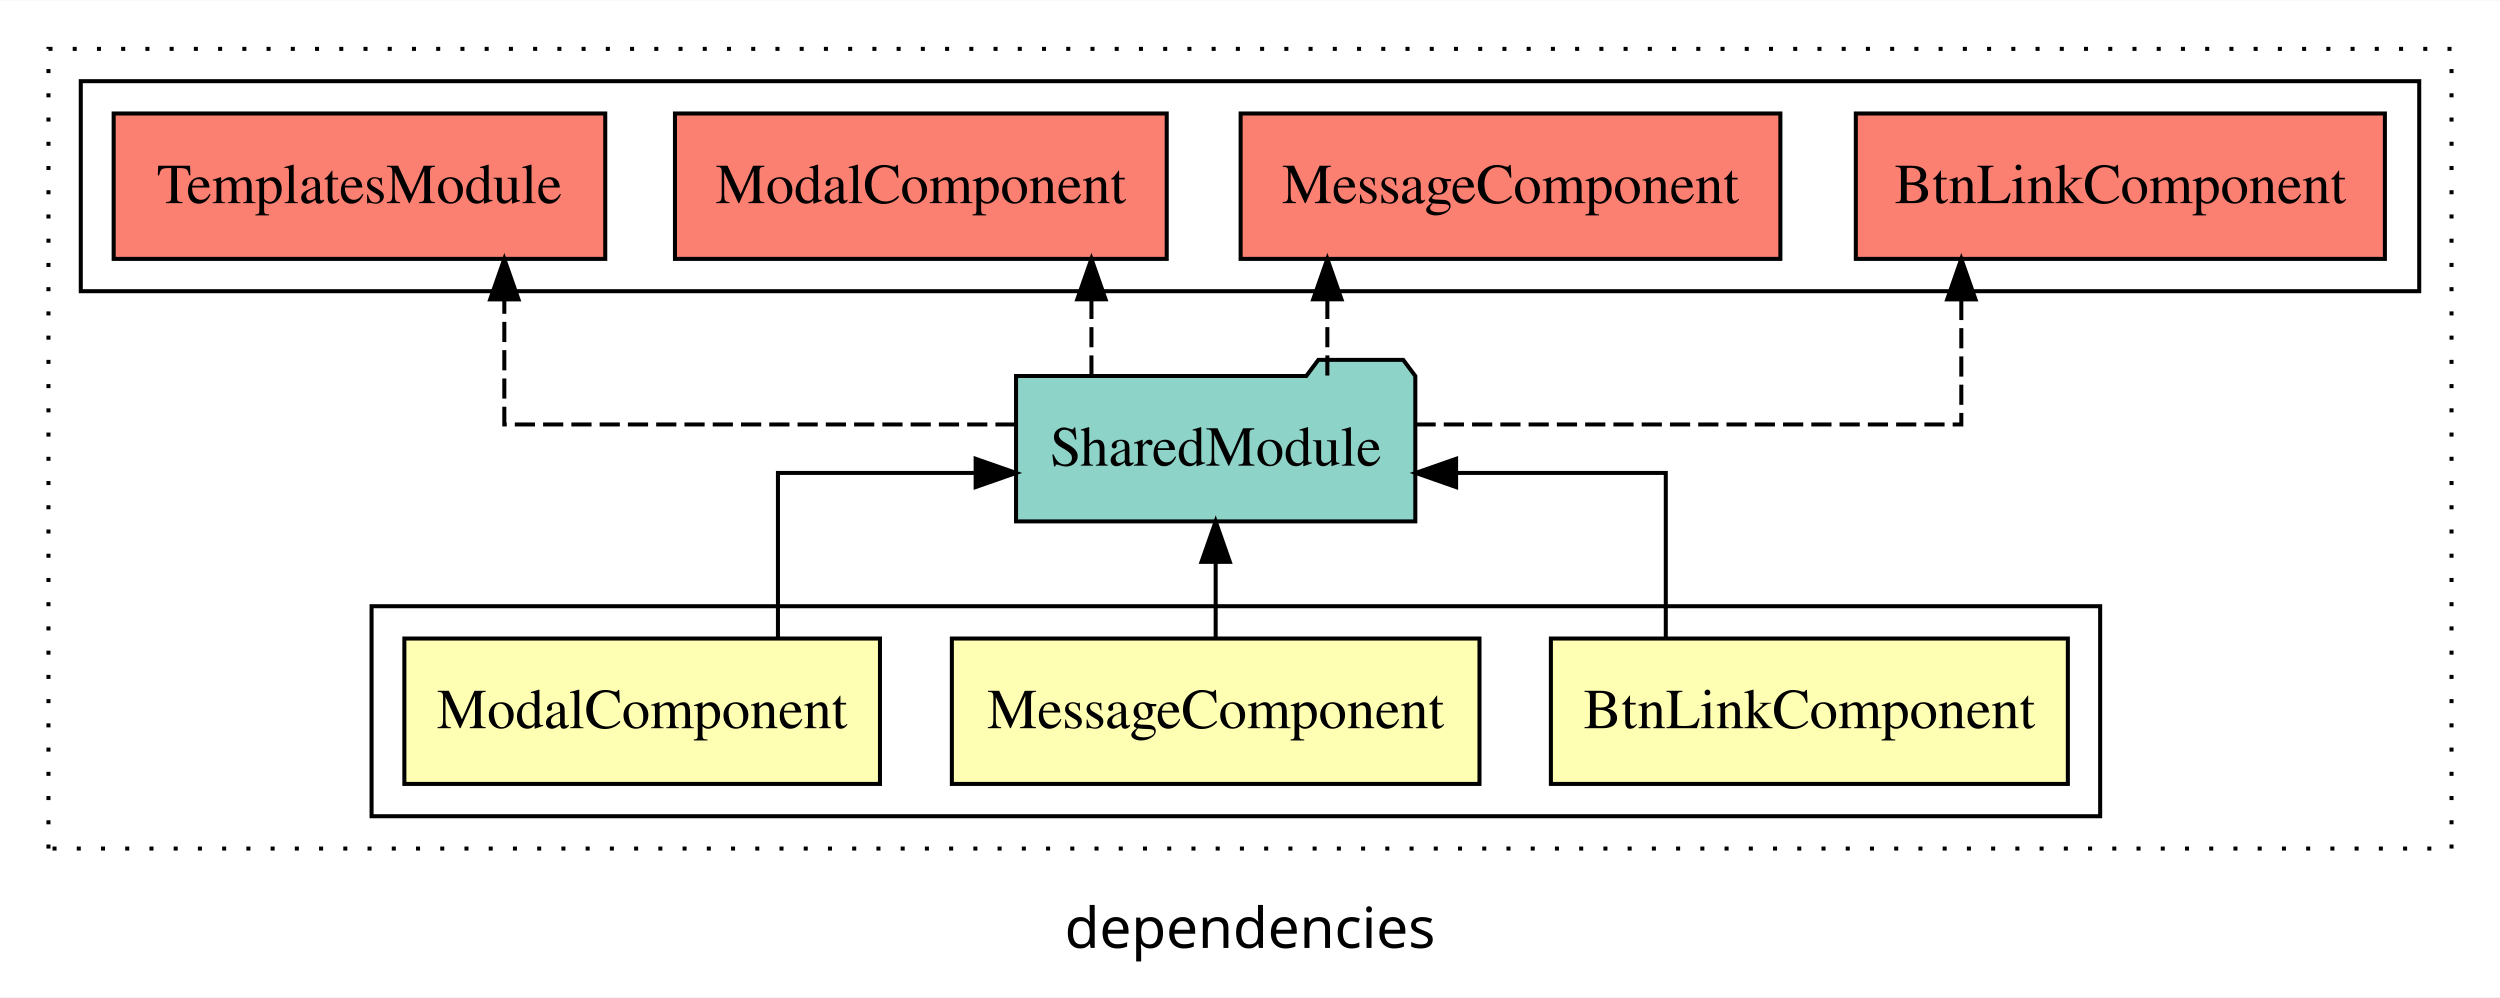
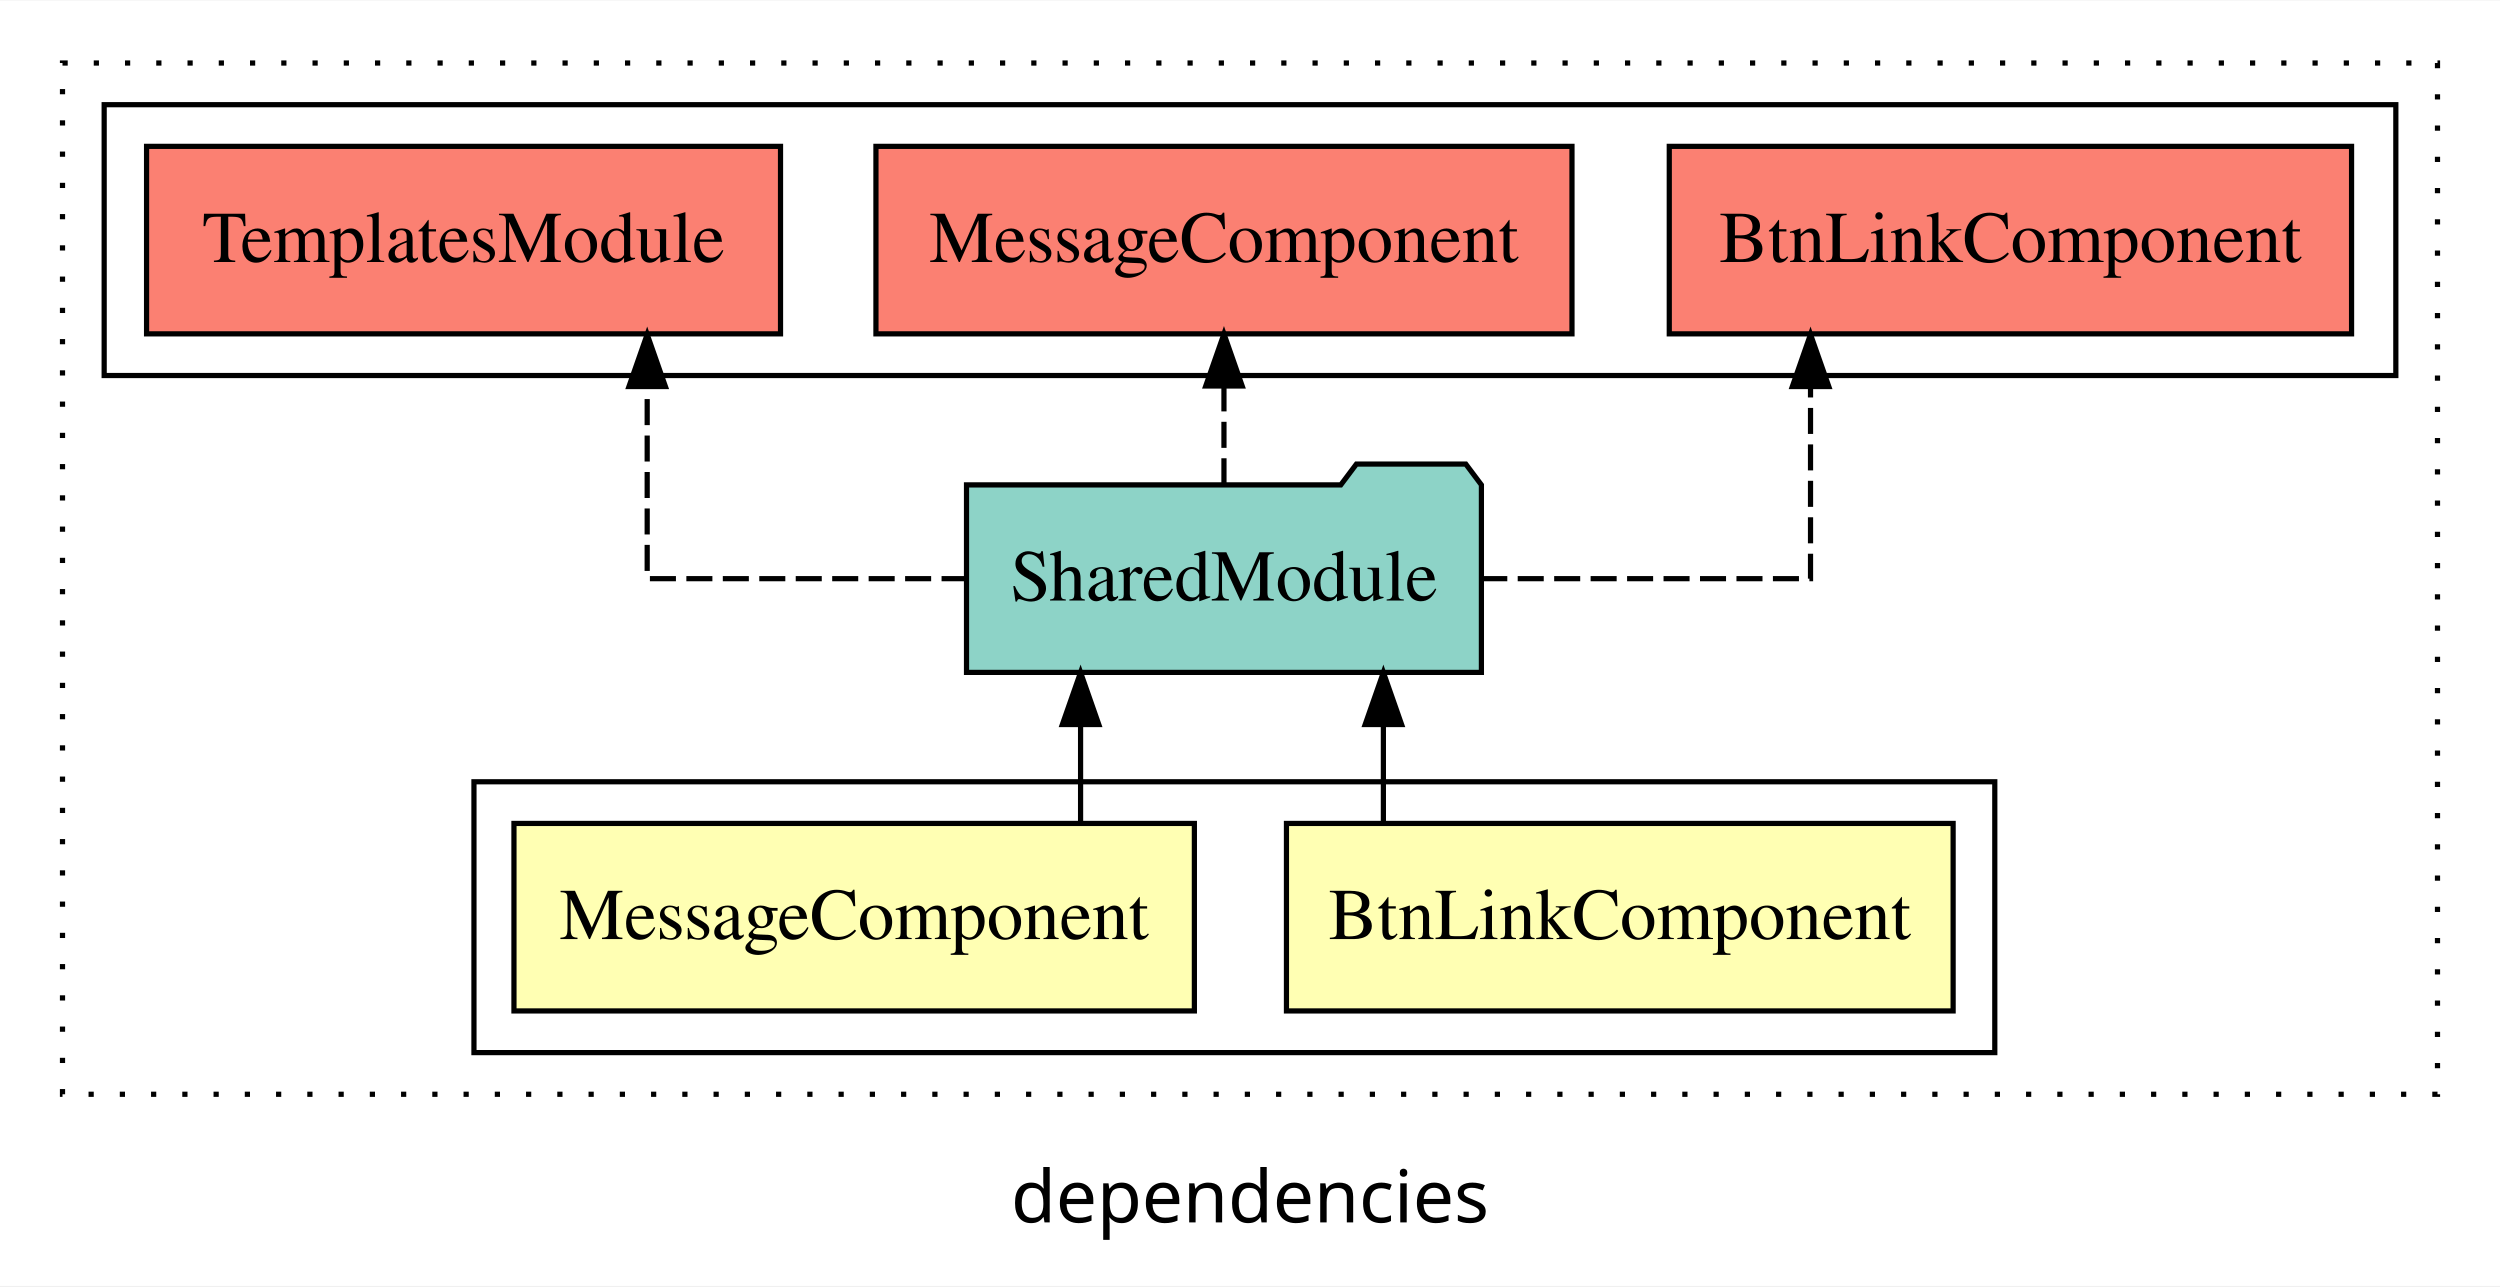
- <svg xmlns="http://www.w3.org/2000/svg" width="619pt" height="247pt" viewBox="0.00 0.00 619.00 246.80">
+ <svg xmlns="http://www.w3.org/2000/svg" width="480pt" height="247pt" viewBox="0.00 0.00 480.00 246.80">
  <g id="graph0" class="graph" transform="scale(1 1) rotate(0) translate(4 242.8)">
-     <polygon fill="white" stroke="transparent" points="-4,4 -4,-242.8 615,-242.8 615,4 -4,4" />
-     <text text-anchor="middle" x="305.5" y="-8.2" font-family="sans-serif" font-size="14.00">dependencies</text>
+     <polygon fill="white" stroke="transparent" points="-4,4 -4,-242.8 476,-242.8 476,4 -4,4" />
+     <text text-anchor="middle" x="236" y="-8.2" font-family="sans-serif" font-size="14.00">dependencies</text>
    <g id="clust1" class="cluster">
-       <polygon fill="none" stroke="black" stroke-dasharray="1,5" points="8,-32.8 8,-230.8 603,-230.8 603,-32.8 8,-32.8" />
+       <polygon fill="none" stroke="black" stroke-dasharray="1,5" points="8,-32.8 8,-230.8 464,-230.8 464,-32.8 8,-32.8" />
    </g>
    <g id="clust2" class="cluster">
-       <polygon fill="none" stroke="black" points="88,-40.8 88,-92.8 516,-92.8 516,-40.8 88,-40.8" />
+       <polygon fill="none" stroke="black" points="87,-40.8 87,-92.8 379,-92.8 379,-40.8 87,-40.8" />
    </g>
-     <g id="clust7" class="cluster">
-       <polygon fill="none" stroke="black" points="16,-170.8 16,-222.8 595,-222.8 595,-170.8 16,-170.8" />
+     <g id="clust6" class="cluster">
+       <polygon fill="none" stroke="black" points="16,-170.8 16,-222.8 456,-222.8 456,-170.8 16,-170.8" />
    </g>
    <g id="node1" class="node">
-       <polygon fill="#ffffb3" stroke="black" points="508,-84.8 380,-84.8 380,-48.8 508,-48.8 508,-84.8" />
-       <text text-anchor="middle" x="444" y="-62.6" font-family="Times,serif" font-size="14.00">BtnLinkComponent</text>
+       <polygon fill="#ffffb3" stroke="black" points="371,-84.8 243,-84.8 243,-48.8 371,-48.8 371,-84.8" />
+       <text text-anchor="middle" x="307" y="-62.6" font-family="Times,serif" font-size="14.00">BtnLinkComponent</text>
+     </g>
+     <g id="node3" class="node">
+       <polygon fill="#8dd3c7" stroke="black" points="280.43,-149.8 277.43,-153.8 256.43,-153.8 253.43,-149.8 181.57,-149.8 181.57,-113.8 280.43,-113.8 280.43,-149.8" />
+       <text text-anchor="middle" x="231" y="-127.6" font-family="Times,serif" font-size="14.00">SharedModule</text>
+     </g>
+     <g id="edge1" class="edge">
+       <path fill="none" stroke="black" d="M261.61,-84.91C261.61,-84.91 261.61,-103.79 261.61,-103.79" />
+       <polygon fill="black" stroke="black" points="258.11,-103.79 261.61,-113.79 265.11,-103.79 258.11,-103.79" />
+     </g>
+     <g id="node2" class="node">
+       <polygon fill="#ffffb3" stroke="black" points="225.32,-84.8 94.68,-84.8 94.68,-48.8 225.32,-48.8 225.32,-84.8" />
+       <text text-anchor="middle" x="160" y="-62.6" font-family="Times,serif" font-size="14.00">MessageComponent</text>
+     </g>
+     <g id="edge2" class="edge">
+       <path fill="none" stroke="black" d="M203.47,-84.91C203.47,-84.91 203.47,-103.79 203.47,-103.79" />
+       <polygon fill="black" stroke="black" points="199.97,-103.79 203.47,-113.79 206.97,-103.79 199.97,-103.79" />
    </g>
    <g id="node4" class="node">
-       <polygon fill="#8dd3c7" stroke="black" points="346.43,-149.8 343.43,-153.8 322.43,-153.8 319.43,-149.8 247.57,-149.8 247.57,-113.8 346.43,-113.8 346.43,-149.8" />
-       <text text-anchor="middle" x="297" y="-127.6" font-family="Times,serif" font-size="14.00">SharedModule</text>
-     </g>
-     <g id="edge1" class="edge">
-       <path fill="none" stroke="black" d="M408.45,-84.82C408.45,-102.17 408.45,-125.8 408.45,-125.8 408.45,-125.8 356.53,-125.8 356.53,-125.8" />
-       <polygon fill="black" stroke="black" points="356.53,-122.3 346.53,-125.8 356.53,-129.3 356.53,-122.3" />
-     </g>
-     <g id="node2" class="node">
-       <polygon fill="#ffffb3" stroke="black" points="362.32,-84.8 231.68,-84.8 231.68,-48.8 362.32,-48.8 362.32,-84.8" />
-       <text text-anchor="middle" x="297" y="-62.6" font-family="Times,serif" font-size="14.00">MessageComponent</text>
-     </g>
-     <g id="edge2" class="edge">
-       <path fill="none" stroke="black" d="M297,-84.91C297,-84.91 297,-103.79 297,-103.79" />
-       <polygon fill="black" stroke="black" points="293.5,-103.79 297,-113.79 300.5,-103.79 293.5,-103.79" />
-     </g>
-     <g id="node3" class="node">
-       <polygon fill="#ffffb3" stroke="black" points="213.88,-84.8 96.12,-84.8 96.12,-48.8 213.88,-48.8 213.88,-84.8" />
-       <text text-anchor="middle" x="155" y="-62.6" font-family="Times,serif" font-size="14.00">ModalComponent</text>
+       <polygon fill="#fb8072" stroke="black" points="447.5,-214.8 316.5,-214.8 316.5,-178.8 447.5,-178.8 447.5,-214.8" />
+       <text text-anchor="middle" x="382" y="-192.6" font-family="Times,serif" font-size="14.00">BtnLinkComponent </text>
    </g>
    <g id="edge3" class="edge">
-       <path fill="none" stroke="black" d="M188.62,-84.82C188.62,-102.17 188.62,-125.8 188.62,-125.8 188.62,-125.8 237.57,-125.8 237.57,-125.8" />
-       <polygon fill="black" stroke="black" points="237.57,-129.3 247.57,-125.8 237.57,-122.3 237.57,-129.3" />
+       <path fill="none" stroke="black" stroke-dasharray="5,2" d="M280.4,-131.8C310.66,-131.8 343.62,-131.8 343.62,-131.8 343.62,-131.8 343.62,-168.69 343.62,-168.69" />
+       <polygon fill="black" stroke="black" points="340.13,-168.69 343.62,-178.69 347.13,-168.69 340.13,-168.69" />
    </g>
    <g id="node5" class="node">
-       <polygon fill="#fb8072" stroke="black" points="586.5,-214.8 455.5,-214.8 455.5,-178.8 586.5,-178.8 586.5,-214.8" />
-       <text text-anchor="middle" x="521" y="-192.6" font-family="Times,serif" font-size="14.00">BtnLinkComponent </text>
+       <polygon fill="#fb8072" stroke="black" points="297.82,-214.8 164.18,-214.8 164.18,-178.8 297.82,-178.8 297.82,-214.8" />
+       <text text-anchor="middle" x="231" y="-192.6" font-family="Times,serif" font-size="14.00">MessageComponent </text>
    </g>
    <g id="edge4" class="edge">
-       <path fill="none" stroke="black" stroke-dasharray="5,2" d="M346.48,-137.8C401.16,-137.8 481.62,-137.8 481.62,-137.8 481.62,-137.8 481.62,-168.78 481.62,-168.78" />
-       <polygon fill="black" stroke="black" points="478.13,-168.78 481.62,-178.78 485.13,-168.78 478.13,-168.78" />
+       <path fill="none" stroke="black" stroke-dasharray="5,2" d="M231,-149.91C231,-149.91 231,-168.79 231,-168.79" />
+       <polygon fill="black" stroke="black" points="227.5,-168.79 231,-178.79 234.5,-168.79 227.5,-168.79" />
    </g>
    <g id="node6" class="node">
-       <polygon fill="#fb8072" stroke="black" points="436.82,-214.8 303.18,-214.8 303.18,-178.8 436.82,-178.8 436.82,-214.8" />
-       <text text-anchor="middle" x="370" y="-192.6" font-family="Times,serif" font-size="14.00">MessageComponent </text>
-     </g>
-     <g id="edge5" class="edge">
-       <path fill="none" stroke="black" stroke-dasharray="5,2" d="M324.65,-149.91C324.65,-149.91 324.65,-168.79 324.65,-168.79" />
-       <polygon fill="black" stroke="black" points="321.15,-168.79 324.65,-178.79 328.15,-168.79 321.15,-168.79" />
-     </g>
-     <g id="node7" class="node">
-       <polygon fill="#fb8072" stroke="black" points="284.88,-214.8 163.12,-214.8 163.12,-178.8 284.88,-178.8 284.88,-214.8" />
-       <text text-anchor="middle" x="224" y="-192.6" font-family="Times,serif" font-size="14.00">ModalComponent </text>
-     </g>
-     <g id="edge6" class="edge">
-       <path fill="none" stroke="black" stroke-dasharray="5,2" d="M266.24,-149.91C266.24,-149.91 266.24,-168.79 266.24,-168.79" />
-       <polygon fill="black" stroke="black" points="262.74,-168.79 266.24,-178.79 269.74,-168.79 262.74,-168.79" />
-     </g>
-     <g id="node8" class="node">
      <polygon fill="#fb8072" stroke="black" points="145.86,-214.8 24.14,-214.8 24.14,-178.8 145.86,-178.8 145.86,-214.8" />
      <text text-anchor="middle" x="85" y="-192.6" font-family="Times,serif" font-size="14.00">TemplatesModule </text>
    </g>
-     <g id="edge7" class="edge">
-       <path fill="none" stroke="black" stroke-dasharray="5,2" d="M247.47,-137.8C195.37,-137.8 120.87,-137.8 120.87,-137.8 120.87,-137.8 120.87,-168.78 120.87,-168.78" />
-       <polygon fill="black" stroke="black" points="117.37,-168.78 120.87,-178.78 124.37,-168.78 117.37,-168.78" />
+     <g id="edge5" class="edge">
+       <path fill="none" stroke="black" stroke-dasharray="5,2" d="M181.78,-131.8C152.21,-131.8 120.26,-131.8 120.26,-131.8 120.26,-131.8 120.26,-168.69 120.26,-168.69" />
+       <polygon fill="black" stroke="black" points="116.76,-168.69 120.26,-178.69 123.76,-168.69 116.76,-168.69" />
    </g>
  </g>
</svg>
